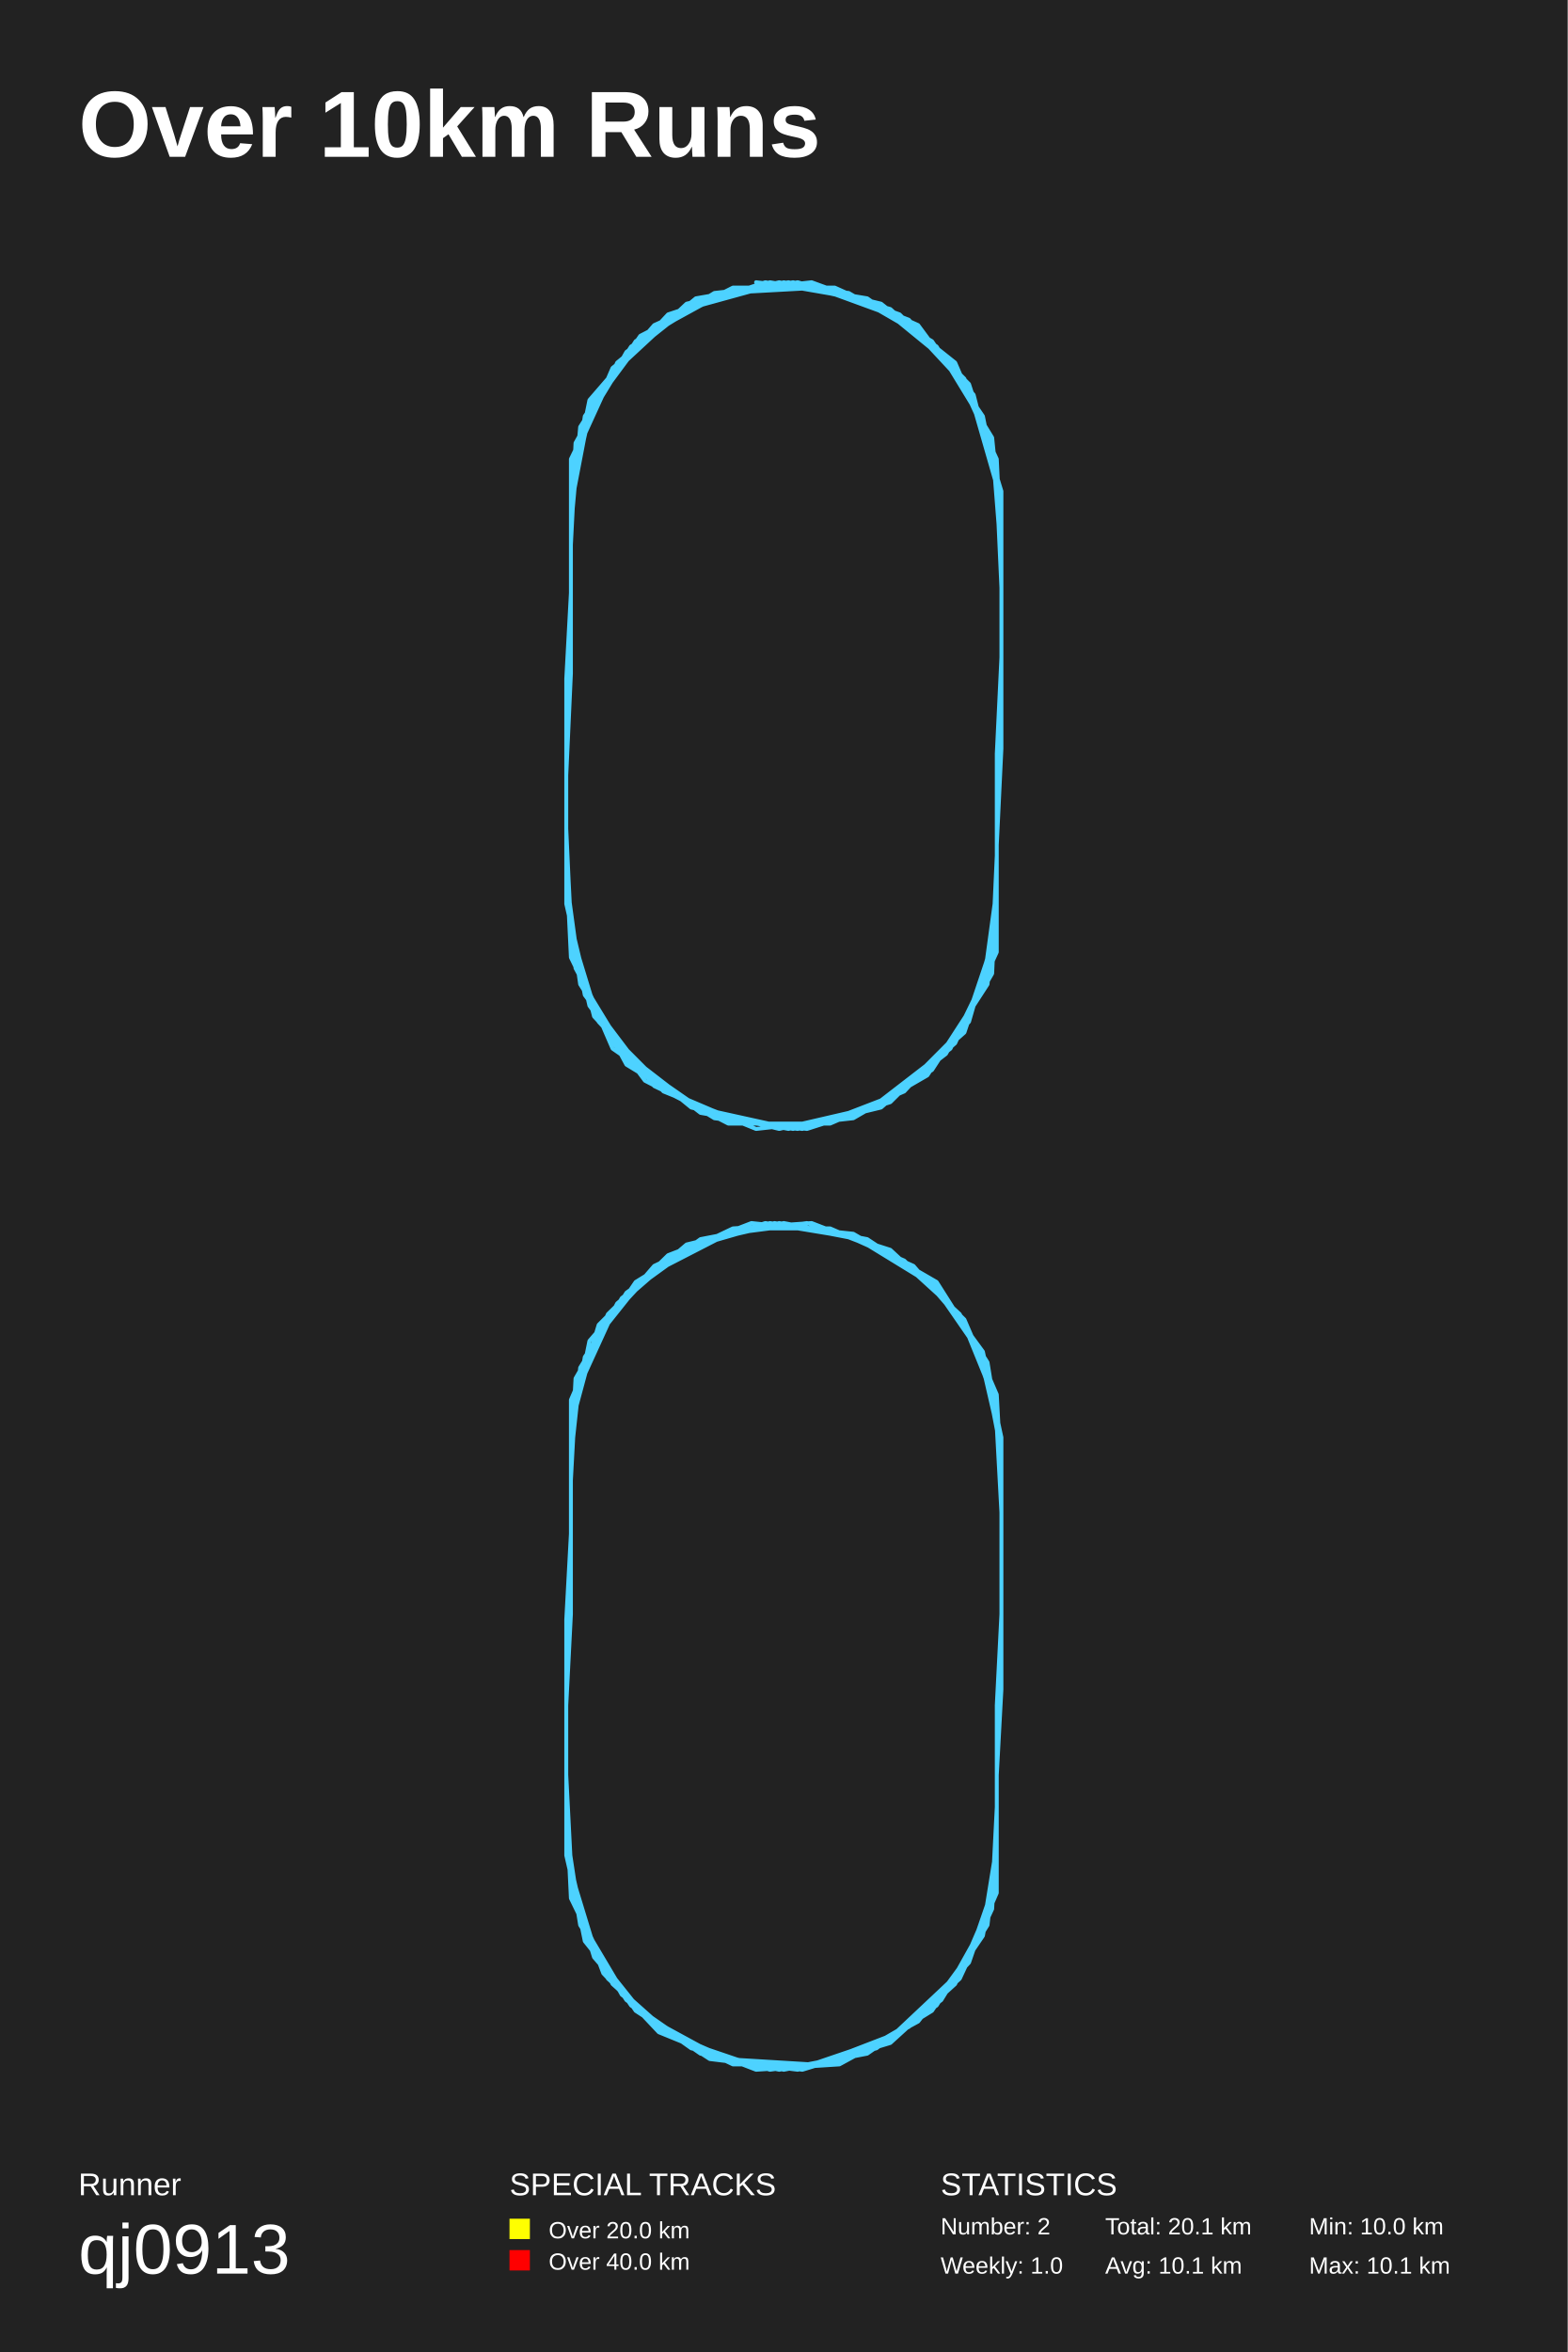
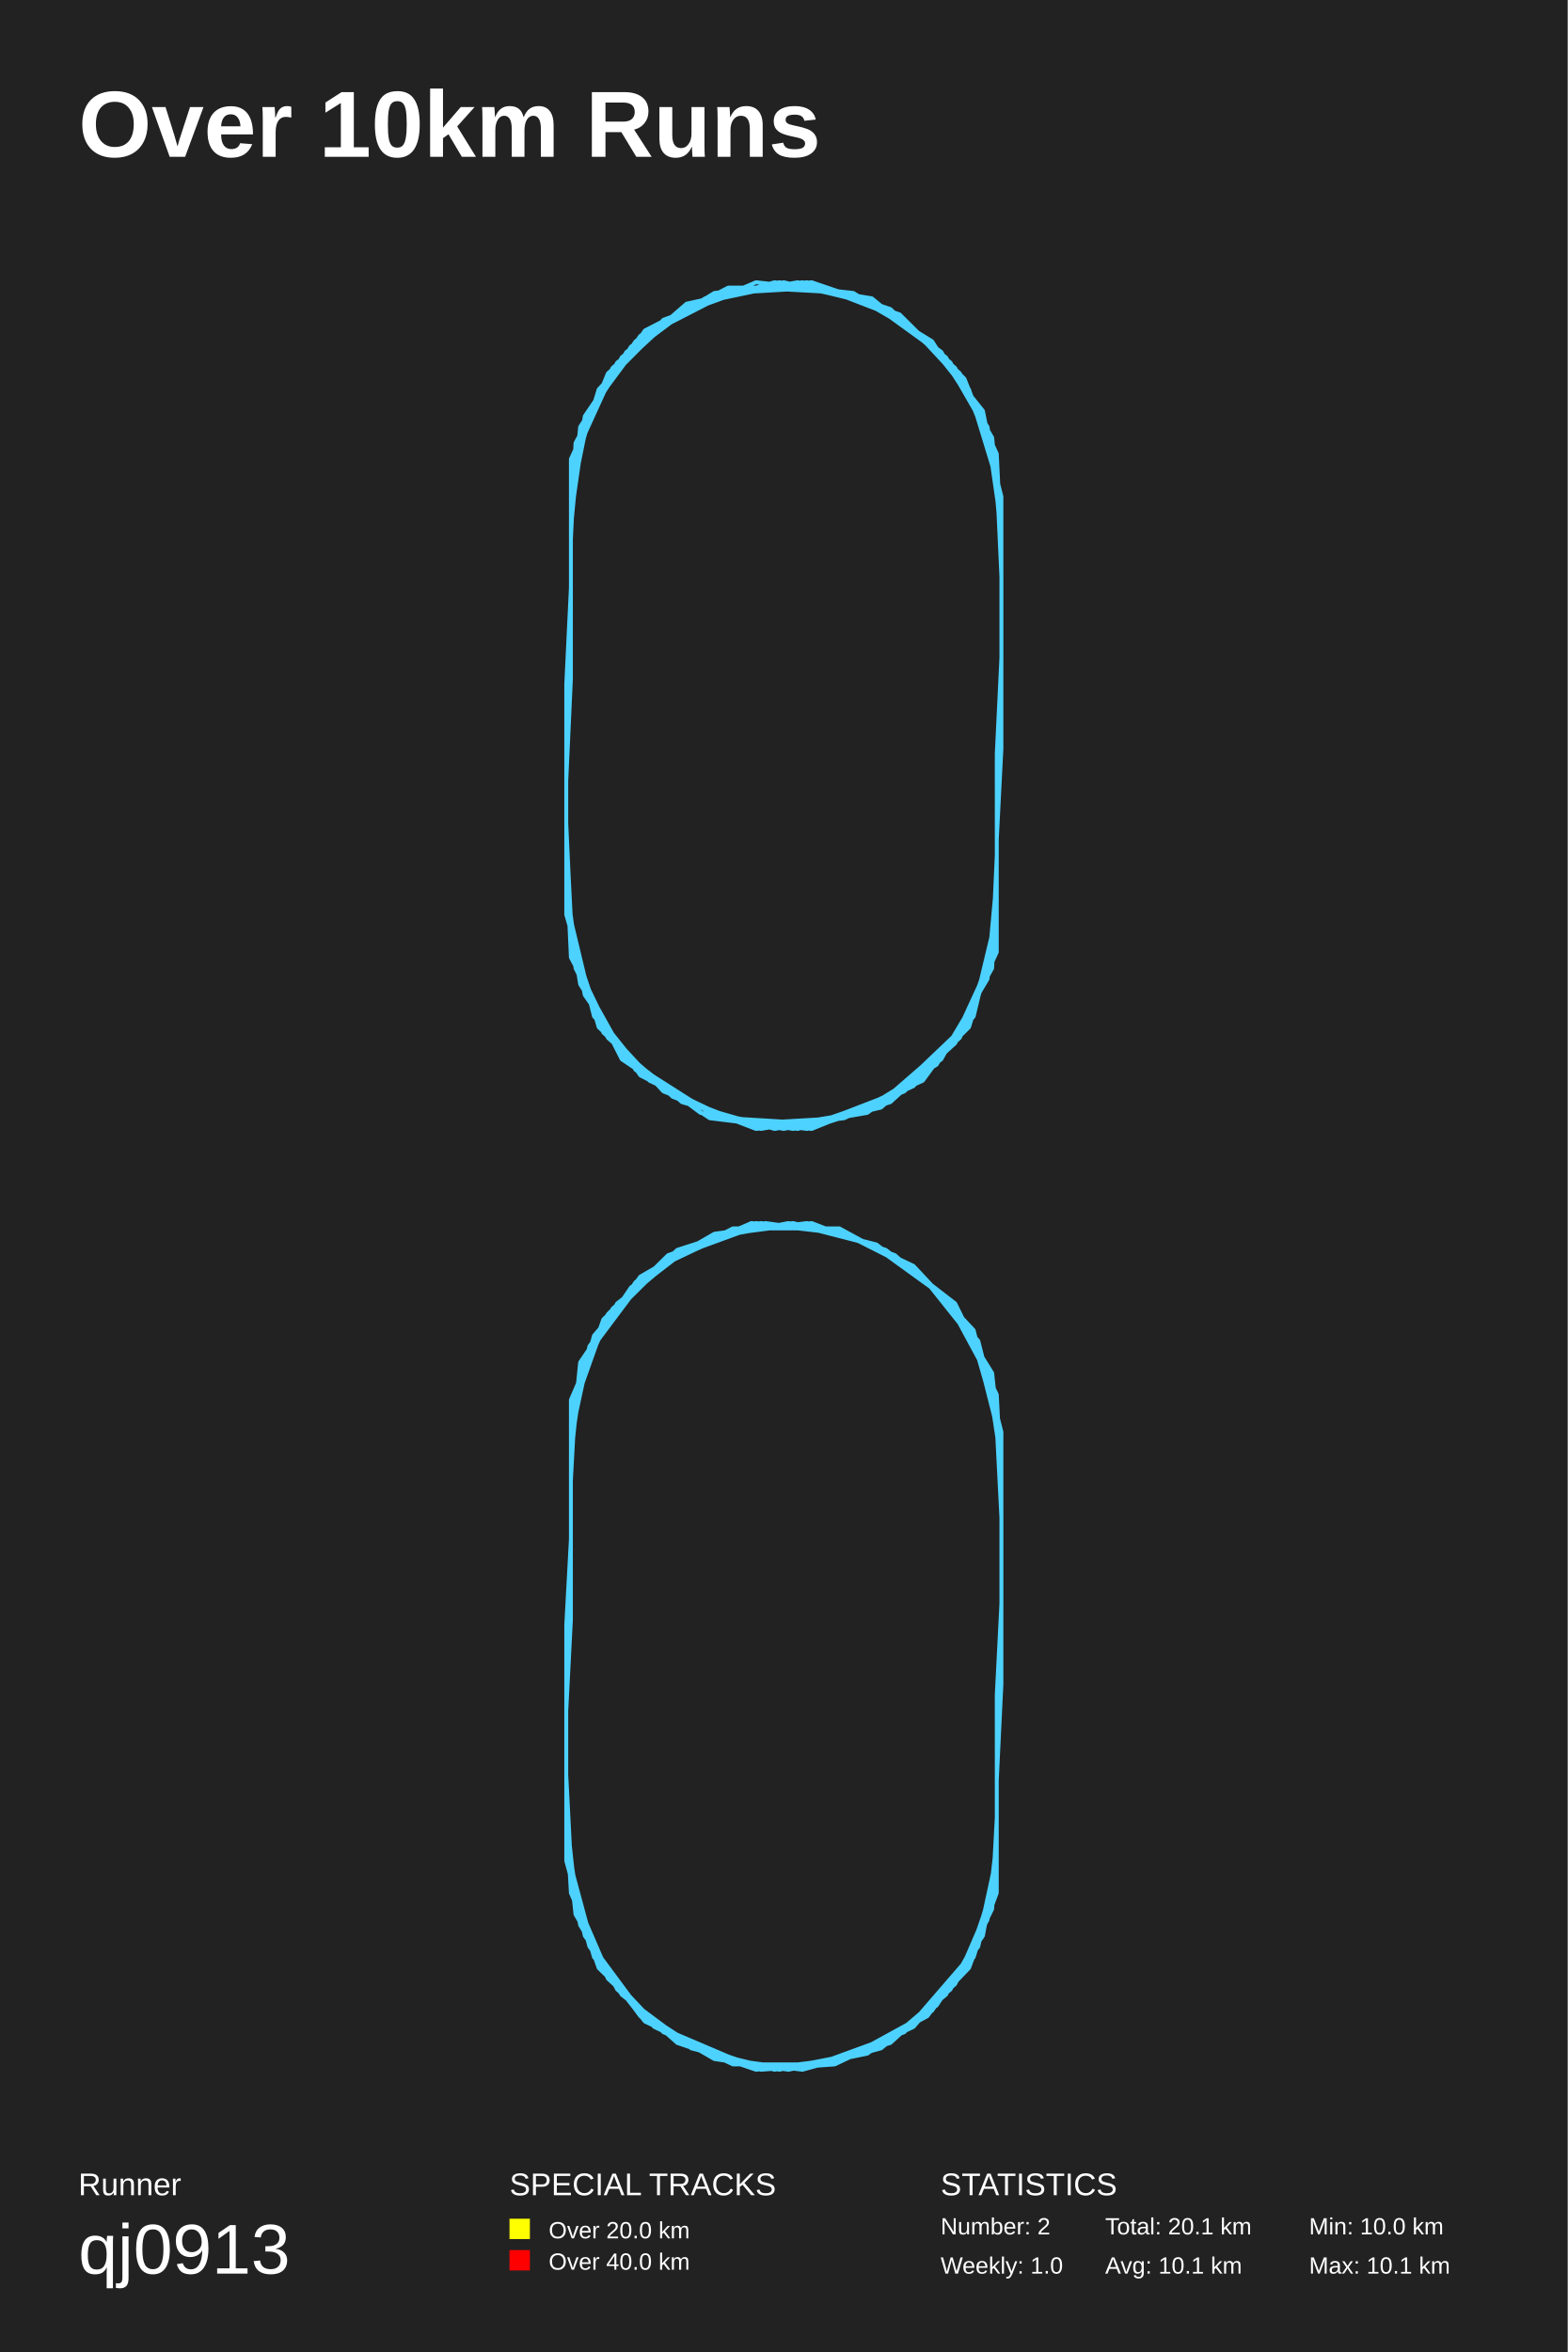
<svg xmlns="http://www.w3.org/2000/svg" baseProfile="full" height="300mm" version="1.1" viewBox="0,0,200,300" width="200mm">
  <defs />
  <rect fill="#222222" height="300" width="200" x="0" y="0" />
  <text fill="#FFFFFF" style="font-size:12px; font-family:Arial; font-weight:bold;" x="10" y="20">Over 10km Runs</text>
  <text fill="#FFFFFF" style="font-size:4px; font-family:Arial" x="10" y="280">Runner</text>
  <text fill="#FFFFFF" style="font-size:9px; font-family:Arial" x="10" y="290">qj0913</text>
  <text fill="#FFFFFF" style="font-size:4px; font-family:Arial" x="65" y="280">SPECIAL TRACKS</text>
  <rect fill="yellow" height="2.6" width="2.6" x="65" y="283" />
  <text fill="#FFFFFF" style="font-size:3px; font-family:Arial" x="70" y="285.5">Over 20.0 km</text>
  <rect fill="red" height="2.6" width="2.6" x="65" y="287" />
  <text fill="#FFFFFF" style="font-size:3px; font-family:Arial" x="70" y="289.5">Over 40.0 km</text>
  <text fill="#FFFFFF" style="font-size:4px; font-family:Arial" x="120" y="280">STATISTICS</text>
  <text fill="#FFFFFF" style="font-size:3px; font-family:Arial" x="120" y="285">Number: 2</text>
  <text fill="#FFFFFF" style="font-size:3px; font-family:Arial" x="120" y="290">Weekly: 1.0</text>
  <text fill="#FFFFFF" style="font-size:3px; font-family:Arial" x="141" y="285">Total: 20.1 km</text>
  <text fill="#FFFFFF" style="font-size:3px; font-family:Arial" x="141" y="290">Avg: 10.1 km</text>
  <text fill="#FFFFFF" style="font-size:3px; font-family:Arial" x="167" y="285">Min: 10.0 km</text>
  <text fill="#FFFFFF" style="font-size:3px; font-family:Arial" x="167" y="290">Max: 10.1 km</text>
-   <polyline fill="none" opacity="1" points="127.757,68.81 126.576,57.19 121.851,46.937 111.811,38.734 100,36.0 87.598,39.418 78.149,46.937 73.424,57.874 72.834,69.494 72.834,81.114 72.243,93.418 72.243,106.405 72.834,118.025 75.787,129.646 84.645,139.215 95.275,143.316 105.906,143.316 115.355,139.215 123.032,131.013 127.166,118.709 127.166,107.089 127.757,94.101 127.757,83.848 127.757,71.544 127.166,59.241 123.032,48.304 114.764,40.101 103.543,36.0 91.141,37.367 81.692,43.519 75.196,52.405 72.834,64.709 72.834,77.013 72.243,89.317 72.243,101.62 72.243,113.241 74.015,125.544 80.511,135.798 91.141,142.633 101.772,144.0 111.811,141.266 120.67,134.43 126.576,124.177 127.166,111.19 127.166,99.57 127.757,88.633 127.757,76.329 127.757,64.709 125.395,53.089 118.898,43.519 109.449,38.051 97.638,36.0 85.236,40.101 76.968,48.987 72.834,59.924 72.834,72.228 72.834,84.532 72.243,97.519 72.243,109.823 72.834,122.127 78.149,133.063 88.189,141.266 99.409,144.0 111.221,141.266 121.851,133.063 126.576,122.81 127.166,111.19 127.166,98.886 127.757,86.582 127.757,73.595 127.166,61.975 124.213,50.355 116.536,41.468 105.906,36.684 94.094,36.684 82.873,42.152 75.787,51.038 72.834,61.975 72.834,74.279 72.834,85.899 72.243,98.886 72.243,111.874 73.424,123.494 79.33,134.43 91.141,142.633 101.772,144.0 111.811,141.266 121.261,133.747 126.576,122.81 127.166,110.507 127.166,98.203 127.757,86.582 127.757,73.595 127.757,62.658 124.213,51.038 117.127,41.468 106.496,36.684 94.094,36.684 83.464,41.468 75.196,51.038 72.834,62.658 72.834,73.595 72.834,85.899 72.243,98.886 72.243,111.19 73.424,122.81 78.149,133.747 89.96,141.949 101.181,144.0 112.402,141.266 121.851,133.063 127.166,120.76 127.166,109.139 127.166,96.836 127.757,84.532 127.757,72.912 127.166,60.608 123.623,49.671 115.355,40.785 104.134,36.684 92.323,37.367 81.102,43.519 74.605,53.772 72.834,64.709 72.834,77.696 72.243,89.317 72.243,100.937 72.243,113.924 74.015,124.861 79.921,135.798 91.141,142.633 102.953,144.0 114.174,139.899 123.032,131.013 127.166,119.393 127.166,107.772 127.166,96.152 127.757,83.848 127.757,71.544 127.166,59.924 123.623,48.987 115.355,40.785 104.134,36.684 92.323,37.367 82.283,42.835 75.196,52.405 72.834,64.709 72.834,75.646 72.243,86.582 72.243,98.886 72.243,111.19 73.424,123.494 79.33,134.43 89.96,141.949 101.772,144.0 112.993,140.582 121.851,133.063 126.576,122.127 127.166,109.139 127.166,96.836 127.757,85.215 127.757,72.228 127.166,61.291 123.623,48.987 115.355,40.785 104.725,36.684 92.323,37.367 81.692,42.835 74.605,53.089 72.834,64.709 72.834,77.013 72.243,90.684 72.243,101.62 72.243,114.608 74.605,126.912 81.692,136.481 91.141,142.633 102.362,144.0 112.993,140.582 121.851,133.063 126.576,122.127 127.166,109.823 127.166,97.519 127.757,86.582 127.757,74.279 127.166,61.291 123.623,49.671 115.945,40.785 105.315,36.684 93.504,36.684 84.055,41.468 75.787,50.355 72.834,63.342 72.834,75.646 72.243,87.266 72.243,98.886 72.243,111.19 73.424,123.494 79.33,134.43 89.96,141.949 100.591,144.0 111.811,141.266 121.851,133.063 127.166,121.443 127.166,109.139 127.166,96.836 127.757,85.899 127.757,73.595 127.166,61.291 123.623,49.671 115.355,40.785 104.725,36.684 94.094,36.684 83.464,41.468 75.196,51.722 72.834,64.025 72.834,76.329 72.243,88.633 72.243,100.937 72.243,111.874 74.015,124.861 81.102,136.481 91.141,142.633 102.953,144.0 113.583,140.582 121.851,132.38 127.166,121.443 127.166,107.772 127.757,95.469 127.757,83.848 127.757,70.861 127.166,58.557 121.851,46.937 113.583,39.418 101.772,36.0 90.551,38.051 80.511,44.203 74.015,54.456 72.834,67.443 72.834,79.747 72.243,90 72.243,102.988 72.243,115.291 75.196,127.595 83.464,138.532 93.504,143.316 104.725,143.316 115.355,139.215 123.032,131.013 127.166,119.393 127.166,105.722 127.757,93.418 127.757,81.798 127.757,69.494 126.576,57.19 121.851,46.253 112.402,38.734 101.181,36.0 89.37,38.051 79.921,44.886 73.424,56.506 72.834,68.81 72.834,80.431 72.243,93.418 72.243,105.722 72.834,118.709 76.377,130.329 85.236,139.215 96.457,144.0 108.859,142.633 118.308,137.165 125.395,126.228 127.166,113.241 127.166,100.937 127.757,87.95 127.757,74.962 127.166,61.975 123.623,49.671 115.355,40.785 104.134,36.684 91.141,37.367 81.102,43.519 74.015,55.139 72.834,66.76 72.834,79.063 72.243,90 72.243,102.988 72.243,115.291 75.196,128.279 82.283,137.848 92.913,143.316 104.725,143.316 115.355,139.215 123.623,130.329 127.166,118.025 127.166,105.038 127.757,92.051 127.757,79.063 127.757,67.443 126.576,55.823 119.489,44.203 110.63,38.051 98.228,36.0 87.007,39.418 78.149,47.62 72.834,58.557 72.834,70.861 72.834,83.848 72.243,96.836 72.243,109.139 72.834,122.127 78.739,133.747 89.37,141.949 101.181,144.0 112.402,141.266 121.851,133.063 127.166,121.443 127.166,109.823 127.166,96.152 127.757,83.848 127.757,71.544 126.576,56.506 121.261,46.253 111.811,38.734 99.409,36.0 87.598,38.734 78.149,47.62 72.834,59.241 72.834,71.544 72.834,83.848 72.243,96.152 72.243,109.139 72.834,121.443 78.149,133.063 88.779,141.266 101.181,144.0 112.993,140.582 123.032,131.696 127.166,119.393 127.166,106.405 127.757,93.418 127.757,80.431 127.757,68.127 126.576,56.506 121.261,46.253 111.811,38.734 100.591,36.0 88.779,38.051 78.739,46.253 73.424,57.874 72.834,69.494 72.834,81.798 72.243,94.101 72.243,105.722 72.834,118.709 76.377,130.329 84.645,139.215 96.457,144.0 108.859,142.633 118.898,136.481 125.985,125.544 127.166,112.557 127.166,100.937 127.757,89.317 127.757,76.329 127.757,64.709 125.395,53.089 118.898,43.519 108.268,37.367 96.457,36.0" stroke="#4DD2FF" stroke-dasharray="none" stroke-linecap="round" stroke-linejoin="round" stroke-width="0.5" />
-   <polyline fill="none" opacity="1" points="72.243,212.051 72.243,222.988 72.243,234.608 74.015,245.544 79.921,255.114 88.779,261.266 98.228,264.0 108.268,262.633 117.717,257.165 123.623,249.646 127.166,239.393 127.166,228.456 127.166,217.519 127.757,205.899 127.757,195.646 127.757,184.025 125.395,172.405 118.898,163.519 110.04,158.051 99.409,156.0 88.189,158.734 79.33,165.57 74.015,175.139 72.834,186.076 72.834,196.329 72.243,207.266 72.243,217.519 72.243,228.456 72.834,238.709 76.377,250.329 83.464,258.532 93.504,263.316 103.543,263.316 114.174,259.899 122.442,252.38 127.166,241.443 127.166,230.507 127.166,217.519 127.757,206.582 127.757,195.646 127.757,184.025 125.395,173.089 118.898,163.519 110.04,158.051 98.228,156.0 88.779,158.734 79.33,165.57 73.424,175.823 72.834,186.76 72.834,197.696 72.243,208.633 72.243,218.886 72.243,229.823 72.834,242.127 78.149,253.063 85.826,259.899 95.866,263.316 106.496,263.316 115.945,258.532 123.623,250.329 127.166,240.076 127.166,229.823 127.166,218.203 127.757,207.95 127.757,195.646 127.757,185.393 125.985,173.772 119.489,163.519 110.04,158.051 100,156.0 88.189,158.734 79.33,165.57 74.015,175.139 72.834,184.709 72.834,195.646 72.243,207.95 72.243,218.886 72.243,230.507 72.834,241.443 77.558,252.38 85.236,259.215 94.685,263.316 104.134,263.316 114.764,259.215 122.442,252.38 126.576,243.494 127.166,232.557 127.166,222.304 127.757,210.684 127.757,200.431 127.757,189.494 127.166,177.874 122.442,167.62 114.174,160.101 103.543,156.0 93.504,156.684 83.464,161.468 76.377,169.671 72.834,179.924 72.834,190.861 72.834,201.798 72.243,212.734 72.243,222.988 72.243,234.608 74.015,244.861 80.511,255.798 88.189,261.266 99.409,264.0 110.63,261.949 118.898,255.798 125.395,246.912 127.166,236.658 127.166,225.722 127.757,214.785 127.757,203.165 127.757,191.544 127.166,179.924 123.623,169.671 116.536,161.468 105.906,156.684 95.275,156.684 85.236,160.101 76.377,168.987 72.834,180.608 72.834,192.228 72.834,203.165 72.243,215.469 72.243,226.405 72.243,236.658 75.196,247.595 81.102,256.481 89.96,261.949 100,264.0 110.63,261.949 119.489,255.798 125.985,245.544 127.166,235.291 127.166,225.722 127.757,214.785 127.757,203.848 127.757,192.912 127.166,181.975 124.804,171.722 118.898,163.519 110.04,158.051 100,156.0 89.96,158.051 81.102,163.519 74.605,173.089 72.834,183.342 72.834,193.595 72.834,203.848 72.243,214.785 72.243,225.722 72.243,236.658 74.605,246.912 80.511,255.798 89.37,261.949 100,264.0 110.04,261.949 118.898,256.481 125.395,246.912 127.166,237.342 127.166,226.405 127.757,215.469 127.757,205.215 127.757,194.279 127.757,183.342 125.395,172.405 118.898,163.519 110.63,158.051 100,156.0 89.37,158.051 79.921,164.886 74.015,174.456 72.834,185.393 72.834,195.646 72.243,206.582 72.243,218.203 72.243,228.456 72.834,240.076 75.787,249.646 82.873,257.848 91.732,262.633 101.772,264.0 111.811,261.266 120.079,255.114 125.985,245.544 127.166,234.608 127.166,222.988 127.757,212.734 127.757,201.798 127.757,190.177 127.166,179.241 122.442,167.62 114.174,160.101 103.543,156.0 92.913,157.367 82.283,162.835 75.196,171.038 72.834,182.658 72.834,194.279 72.834,205.899 72.243,217.519 72.243,229.139 72.834,240.76 76.968,251.696 84.055,259.215 94.094,263.316 104.725,263.316 114.174,259.899 122.442,251.696 126.576,242.127 127.166,232.557 127.166,220.937 127.757,210.684 127.757,199.747 127.757,188.81 127.166,177.874 123.032,168.304 115.355,160.785 105.906,156.684 95.275,156.684 85.236,160.101 77.558,167.62 73.424,177.874 72.834,187.443 72.834,198.38 72.243,210 72.243,221.62 72.243,233.241 73.424,242.81 78.149,253.063 85.826,259.899 96.457,264.0 107.087,263.316 117.127,257.848 123.623,249.646 127.166,239.393 127.166,228.456 127.166,217.519 127.757,205.899 127.757,194.962 127.757,184.025 125.395,173.089 118.898,163.519 110.04,158.051 98.819,156.0 88.189,158.734 78.739,166.253 73.424,176.506 72.834,188.127 72.834,199.063 72.243,210.684 72.243,221.62 72.243,233.241 74.015,244.861 79.33,254.43 88.189,261.266 99.409,264.0 110.04,261.949 119.489,255.798 125.395,246.228 127.166,235.291 127.166,224.355 127.757,213.418 127.757,201.798 127.757,189.494 127.166,177.874 122.442,167.62 113.583,159.418 102.953,156.0 92.913,157.367 82.873,162.152 75.787,171.038 72.834,181.975 72.834,193.595 72.834,204.532 72.243,216.152 72.243,226.405 72.834,238.025 75.196,248.279 82.283,257.165 92.323,262.633 103.543,263.316 113.583,259.899 123.032,251.013 127.166,240.76 127.166,230.507 127.166,218.886 127.757,207.95 127.757,196.329 127.757,185.393 125.395,173.089 118.308,162.835 108.859,157.367 95.866,156.0 85.236,160.101 76.968,168.987 72.834,179.924 72.834,190.861 72.834,201.798 72.243,212.734 72.243,224.355 72.243,235.975 74.605,247.595 81.692,256.481 91.141,262.633 102.362,264.0 113.583,260.582 121.851,253.063 126.576,242.127 127.166,230.507 127.166,220.253 127.757,207.95 127.757,196.329 127.757,185.393 125.395,173.089 119.489,164.203 109.449,158.051 98.819,156.0 87.598,158.734 78.739,166.253 73.424,176.506 72.834,188.127 72.834,199.747 72.243,212.051 72.243,223.671 72.243,234.608 74.605,246.912 81.102,256.481 90.551,262.633 101.772,264.0 112.993,260.582 122.442,252.38 126.576,242.127 127.166,230.507 127.166,218.886 127.757,207.95 127.757,195.646 127.757,184.709 125.985,173.772 118.898,163.519 110.04,158.051 97.638,156.0 87.007,159.418 77.558,167.62 72.834,178.557 72.834,188.81 72.834,200.431 72.243,212.051 72.243,222.988 72.243,235.291 74.605,246.912 79.921,255.114 89.37,261.949 99.409,264.0 110.63,261.949 120.079,255.114 126.576,243.494 127.166,232.557 127.166,220.253 127.757,207.95 127.757,195.646 127.757,184.709 125.985,173.772 118.898,163.519 110.04,158.051 98.819,156.0 87.007,159.418 78.739,166.253 73.424,177.874 72.834,188.81 72.834,199.747 72.243,211.367 72.243,223.671" stroke="#4DD2FF" stroke-dasharray="none" stroke-linecap="round" stroke-linejoin="round" stroke-width="0.5" />
+   <polyline fill="none" opacity="1" points="126.576,55.823 120.079,44.886 110.63,38.051 98.819,36.0 87.007,39.418 78.149,47.62 72.834,59.241 72.834,70.861 72.834,82.481 72.243,93.418 72.243,107.089 72.834,118.709 76.377,131.013 85.826,139.899 96.457,144.0 107.677,142.633 116.536,138.532 124.213,129.646 127.166,117.342 127.166,105.722 127.757,93.418 127.757,82.481 127.757,70.177 127.166,57.874 122.442,47.62 113.583,39.418 101.772,36.0 89.96,38.051 80.511,44.203 74.605,53.772 72.834,66.076 72.834,77.696 72.243,90 72.243,102.988 72.243,114.608 74.605,126.912 81.692,137.165 92.323,142.633 102.953,144.0 113.583,140.582 121.851,133.063 126.576,122.127 127.166,109.823 127.166,98.203 127.757,86.582 127.757,74.962 127.757,63.342 124.804,51.722 117.717,42.835 108.268,37.367 95.866,36.684 84.645,40.785 76.377,49.671 72.834,61.291 72.834,72.912 72.834,86.582 72.243,98.203 72.243,111.19 73.424,122.81 78.739,133.747 89.37,141.949 100,144.0 111.811,141.266 121.851,132.38 126.576,122.127 127.166,109.139 127.166,96.836 127.757,85.215 127.757,73.595 127.166,60.608 123.623,49.671 115.355,40.785 104.725,36.684 92.913,37.367 82.283,42.835 75.196,52.405 72.834,63.342 72.834,74.962 72.243,87.266 72.243,100.253 72.243,112.557 74.015,125.544 80.511,135.798 91.732,142.633 103.543,144.0 113.583,139.899 121.851,133.063 127.166,121.443 127.166,109.139 127.166,97.519 127.757,85.215 127.757,72.228 127.166,61.291 123.623,49.671 115.355,40.785 104.725,36.684 92.913,36.684 82.283,42.152 75.196,52.405 72.834,63.342 72.834,74.962 72.834,86.582 72.243,99.57 72.243,111.874 73.424,123.494 79.33,135.114 90.551,142.633 101.772,144.0 112.993,140.582 122.442,132.38 127.166,120.076 127.166,107.772 127.166,96.152 127.757,83.848 127.757,72.228 127.166,59.924 123.032,48.304 114.764,40.101 102.953,36.0 91.141,37.367 80.511,44.203 74.015,54.456 72.834,66.076 72.834,79.063 72.243,91.367 72.243,102.988 72.243,114.608 74.015,125.544 81.102,136.481 92.323,142.633 104.134,143.316 114.764,139.215 123.623,130.329 127.166,118.709 127.166,107.089 127.757,95.469 127.757,82.481 127.757,70.177 127.166,58.557 123.032,48.304 113.583,39.418 102.953,36.0 91.141,37.367 81.102,43.519 74.605,53.089 72.834,65.393 72.834,77.013 72.243,88.633 72.243,101.62 72.243,113.241 74.015,124.861 79.921,135.114 91.732,142.633 103.543,144.0 115.355,139.215 123.032,131.013 127.166,119.393 127.166,106.405 127.757,94.101 127.757,82.481 127.757,70.177 127.166,57.874 121.851,46.937 112.993,39.418 102.362,36.0 89.96,38.051 79.921,44.886 74.015,55.139 72.834,67.443 72.834,79.747 72.243,92.734 72.243,104.355 72.243,116.658 75.787,128.962 82.873,137.848 92.913,142.633 104.134,143.316 115.355,139.215 123.623,131.013 127.166,119.393 127.166,107.089 127.757,95.469 127.757,83.848 127.757,70.861 127.166,59.241 122.442,47.62 113.583,39.418 103.543,36.0 91.732,37.367 81.692,42.835 75.196,52.405 72.834,64.025 72.834,75.646 72.243,87.95 72.243,100.253 72.243,111.874 73.424,123.494 79.921,135.114 90.551,141.949 101.181,144.0 112.402,141.266 122.442,132.38 127.166,120.76 127.166,108.456 127.166,96.836 127.757,84.532 127.757,70.861 127.166,59.241 122.442,47.62 113.583,39.418 102.953,36.0 92.323,37.367 81.692,42.835 74.605,53.772 72.834,66.076 72.834,78.38 72.243,90.684 72.243,102.988 72.243,114.608 74.605,126.912 81.692,137.165 92.323,142.633 104.134,143.316 115.355,139.215 123.623,131.013 127.166,118.709 127.166,104.355 127.757,92.734 127.757,81.114 127.757,68.81 126.576,55.823 120.079,44.886 111.811,38.734 99.409,36.0 88.189,38.734 79.33,45.57 73.424,56.506 72.834,68.81 72.834,81.798 72.243,92.734 72.243,105.038 72.834,118.025 75.787,129.646 84.645,139.215 95.275,143.316 107.087,142.633 117.127,137.848 124.213,128.962 127.166,116.658 127.166,103.671 127.757,91.367 127.757,79.747 127.757,67.443 125.985,55.139 120.079,44.886 110.63,38.051 99.409,36.0 88.189,38.734 78.149,46.937 72.834,58.557 72.834,70.861 72.834,83.848 72.243,96.152 72.243,108.456 72.834,121.443 77.558,132.38 87.007,140.582 98.819,144.0 110.63,141.949 120.079,135.114 126.576,123.494 127.166,110.507 127.166,97.519 127.757,85.215 127.757,72.228 127.166,59.241 122.442,47.62 113.583,39.418 101.772,36.0 88.779,38.734 78.739,46.253 73.424,57.19 72.834,68.127 72.834,81.114 72.243,92.734 72.243,105.722 72.834,117.342 75.787,129.646 84.645,139.215 95.275,143.316 107.087,142.633 117.717,137.848 124.213,128.962 127.166,116.658 127.166,104.355 127.757,91.367 127.757,79.063 127.757,66.76 125.985,54.456 118.898,43.519 108.859,37.367 96.457,36.0 85.236,40.785 76.377,49.671 72.834,61.291 72.834,72.912 72.834,84.532 72.243,96.836 72.243,109.139 72.834,122.127 79.33,134.43 89.37,141.949 101.181,144.0 112.402,140.582 121.851,132.38 127.166,121.443 127.166,109.139 127.166,96.152 127.757,83.848 127.757,69.494 126.576,56.506 121.261,46.253 111.221,38.051 98.819,36.0 87.007,39.418 77.558,47.62 72.834,59.241 72.834,72.228 72.834,84.532 72.243,96.836 72.243,109.139 72.834,121.443 78.739,133.747 89.37,141.949 101.772,144.0 113.583,139.899 123.623,130.329 127.166,118.709 127.166,105.722 127.757,93.418 127.757,79.747 127.757,67.443 126.576,55.823 120.67,45.57 111.221,38.734 100,36.0 87.598,38.734 78.149,46.937 72.834,58.557 72.834,70.861 72.834,83.165 72.243,95.469 72.243,107.089 72.834,119.393 76.968,131.696 85.826,139.899 97.047,144.0 109.449,141.949 119.489,135.798 125.985,124.861 127.166,111.874 127.166,100.253 127.757,87.95 127.757,75.646 127.757,64.025 125.395,52.405 117.717,42.835" stroke="#4DD2FF" stroke-dasharray="none" stroke-linecap="round" stroke-linejoin="round" stroke-width="0.5" />
+   <polyline fill="none" opacity="1" points="72.243,225.722 72.243,237.342 75.196,248.279 81.692,257.165 91.141,262.633 100.591,264.0 110.63,261.949 119.489,255.798 124.804,247.595 127.166,236.658 127.166,225.722 127.757,214.101 127.757,203.848 127.757,192.228 127.166,181.291 124.213,169.671 116.536,161.468 107.677,157.367 96.457,156.0 85.236,160.101 77.558,167.62 73.424,177.874 72.834,188.81 72.834,199.063 72.243,210 72.243,220.253 72.243,231.19 72.834,241.443 77.558,252.38 85.826,259.899 95.866,263.316 106.496,263.316 116.536,258.532 123.623,250.329 127.166,238.709 127.166,227.089 127.757,214.785 127.757,203.848 127.757,192.228 127.166,181.291 124.213,170.355 117.127,162.152 107.677,157.367 95.866,156.0 86.417,160.101 77.558,167.62 72.834,178.557 72.834,190.177 72.834,200.431 72.243,211.367 72.243,221.62 72.243,233.241 74.015,244.861 79.33,254.43 88.189,261.266 98.819,264.0 109.449,261.949 118.308,257.165 124.804,248.279 127.166,237.342 127.166,227.089 127.166,216.152 127.757,204.532 127.757,193.595 127.757,182.658 124.804,171.038 117.127,162.152 107.677,157.367 97.047,156.0 85.826,160.101 77.558,168.304 73.424,177.19 72.834,188.127 72.834,199.063 72.243,210.684 72.243,221.62 72.243,233.241 73.424,244.177 79.33,254.43 87.598,260.582 97.047,264.0 106.496,263.316 117.717,257.165 123.623,251.013 127.166,241.443 127.166,230.507 127.166,218.886 127.757,207.95 127.757,197.696 127.757,186.076 126.576,175.139 120.67,165.57 111.221,158.734 101.181,156.0 91.141,157.367 81.692,162.835 75.196,171.722 72.834,182.658 72.834,193.595 72.834,204.532 72.243,214.785 72.243,225.722 72.243,237.342 75.196,248.279 82.283,257.165 91.141,262.633 102.362,264.0 112.993,260.582 120.67,254.43 125.985,244.861 127.166,234.608 127.166,222.988 127.757,212.051 127.757,199.747 127.757,189.494 127.166,177.874 121.851,166.937 114.174,160.101 103.543,156.0 92.913,157.367 82.873,162.152 75.196,172.405 72.834,183.342 72.834,194.962 72.834,206.582 72.243,218.203 72.243,228.456 72.834,240.076 76.377,250.329 82.283,257.848 92.323,262.633 102.362,264.0 113.583,260.582 121.851,253.063 126.576,243.494 127.166,233.241 127.166,222.988 127.757,212.051 127.757,201.114 127.757,190.177 127.166,179.241 123.623,169.671 116.536,161.468 107.677,157.367 97.638,156.0 87.598,159.418 78.739,166.253 74.015,175.139 72.834,186.076 72.834,196.329 72.834,206.582 72.243,217.519 72.243,228.456 72.834,239.393 75.787,249.646 82.873,257.848 92.323,262.633 102.362,264.0 112.402,261.266 120.67,254.43 125.985,244.861 127.166,234.608 127.166,223.671 127.757,212.734 127.757,201.798 127.757,191.544 127.166,181.291 124.213,169.671 117.127,162.152 107.677,157.367 97.047,156.0 86.417,159.418 78.149,166.937 73.424,177.19 72.834,187.443 72.834,198.38 72.243,209.317 72.243,220.937 72.243,231.19 73.424,242.127 77.558,251.696 84.645,259.215 94.685,263.316 104.134,263.316 114.174,259.899 121.851,253.063 126.576,242.81 127.166,231.874 127.166,220.253 127.757,210 127.757,199.063 127.757,187.443 126.576,176.506 120.67,165.57 111.811,158.734 101.181,156.0 89.96,158.051 80.511,164.203 74.015,173.772 72.834,185.393 72.834,197.013 72.243,208.633 72.243,220.937 72.243,231.874 73.424,243.494 78.739,253.747 86.417,260.582 96.457,264.0 107.087,262.633 115.945,258.532 124.213,249.646 127.166,240.076 127.166,229.823 127.166,218.886 127.757,207.95 127.757,197.013 127.757,186.076 126.576,175.823 121.851,166.253 112.993,159.418 102.953,156.0 92.323,157.367 82.873,162.152 75.787,170.355 72.834,180.608 72.834,190.177 72.834,201.798 72.243,213.418 72.243,224.355 72.243,235.291 74.015,245.544 79.33,254.43 88.189,261.266 99.409,264.0 109.449,261.949 118.898,256.481 125.395,246.912 127.166,237.342 127.166,225.722 127.757,214.785 127.757,203.848 127.757,192.228 127.166,180.608 124.213,170.355 117.127,162.152 107.087,156.684 95.866,156.684 85.236,160.101 76.968,168.304 72.834,179.924 72.834,190.177 72.834,201.798 72.243,213.418 72.243,224.355 72.243,235.291 74.605,246.912 81.692,256.481 91.141,262.633 102.362,264.0 112.402,261.266 121.261,253.747 126.576,243.494 127.166,233.241 127.166,221.62 127.757,210 127.757,199.063 127.757,186.76 125.985,175.139 120.67,165.57 111.221,158.734 100.591,156.0 89.96,158.051 81.102,163.519 74.605,173.089 72.834,184.709 72.834,196.329 72.243,207.266 72.243,218.203 72.243,229.139 72.834,240.76 76.377,251.013 84.055,258.532 95.275,263.316 106.496,263.316 116.536,258.532 124.213,248.962 127.166,238.709 127.166,227.089 127.166,216.152 127.757,205.215 127.757,193.595 127.166,181.975 124.213,170.355 116.536,161.468 105.906,156.684 93.504,156.684 82.873,162.152 75.196,171.722 72.834,182.658 72.834,193.595 72.834,204.532 72.243,215.469 72.243,227.772 72.834,239.393 76.377,250.329 83.464,258.532 94.094,263.316 105.906,263.316 115.945,258.532 123.623,249.646 127.166,239.393 127.166,227.772 127.166,216.836 127.757,205.215 127.757,193.595 127.166,181.975 124.213,170.355 117.127,162.152 107.087,156.684 95.275,156.684 85.236,160.101 76.968,168.987 72.834,179.241 72.834,191.544 72.834,202.481 72.243,214.785 72.243,226.405 72.834,238.025 75.787,249.646 83.464,258.532 93.504,263.316 104.134,263.316 115.355,259.215 123.623,250.329 127.166,239.393 127.166,227.772 127.166,216.152 127.757,205.215 127.757,192.912 127.166,181.975 124.804,171.038 116.536,161.468 106.496,156.684 94.685,156.684 84.055,161.468 75.787,170.355 72.834,180.608 72.834,192.228 72.834,203.848 72.243,214.785 72.243,226.405 72.834,238.025 75.787,248.962 82.283,257.165 91.732,262.633 102.362,264.0 112.993,260.582 121.851,253.063 127.166,240.76 127.166,229.139 127.166,217.519 127.757,205.215 127.757,193.595 127.166,181.291 124.213,171.038 117.127,162.152 107.087,156.684 95.866,156.684 84.645,160.785 76.968,168.987 72.834,180.608 72.834,191.544 72.834,203.165 72.243,214.101" stroke="#4DD2FF" stroke-dasharray="none" stroke-linecap="round" stroke-linejoin="round" stroke-width="0.5" />
</svg>
